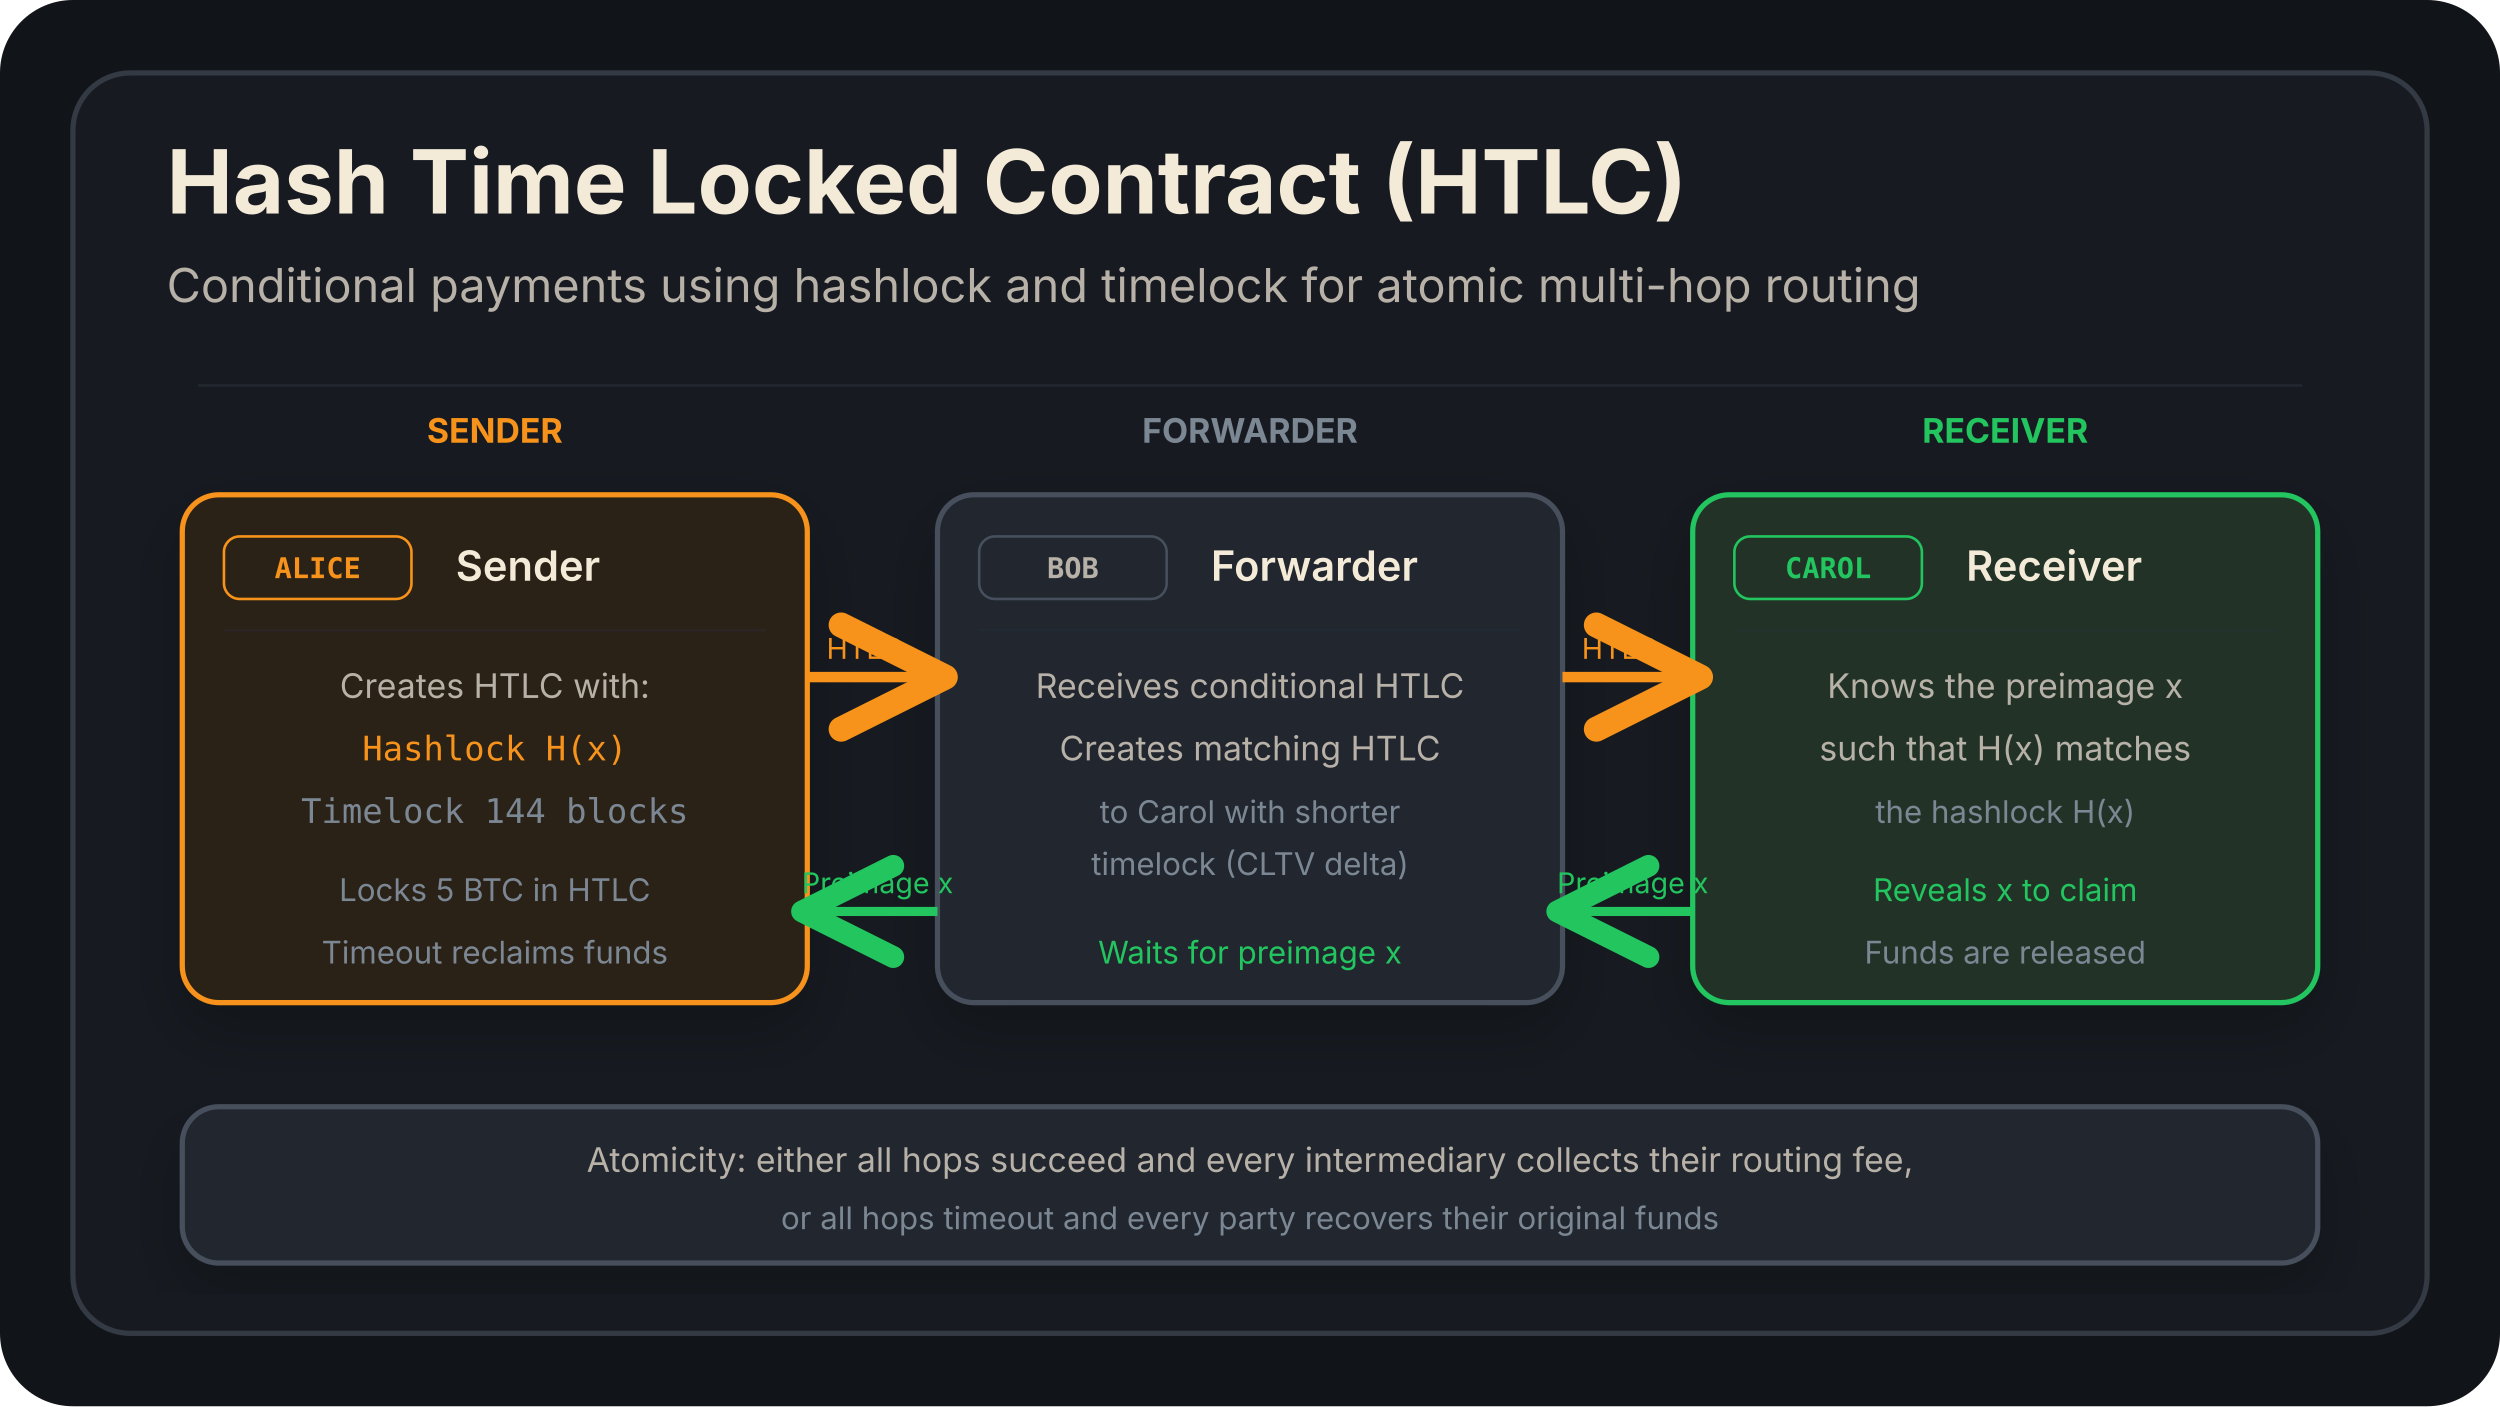
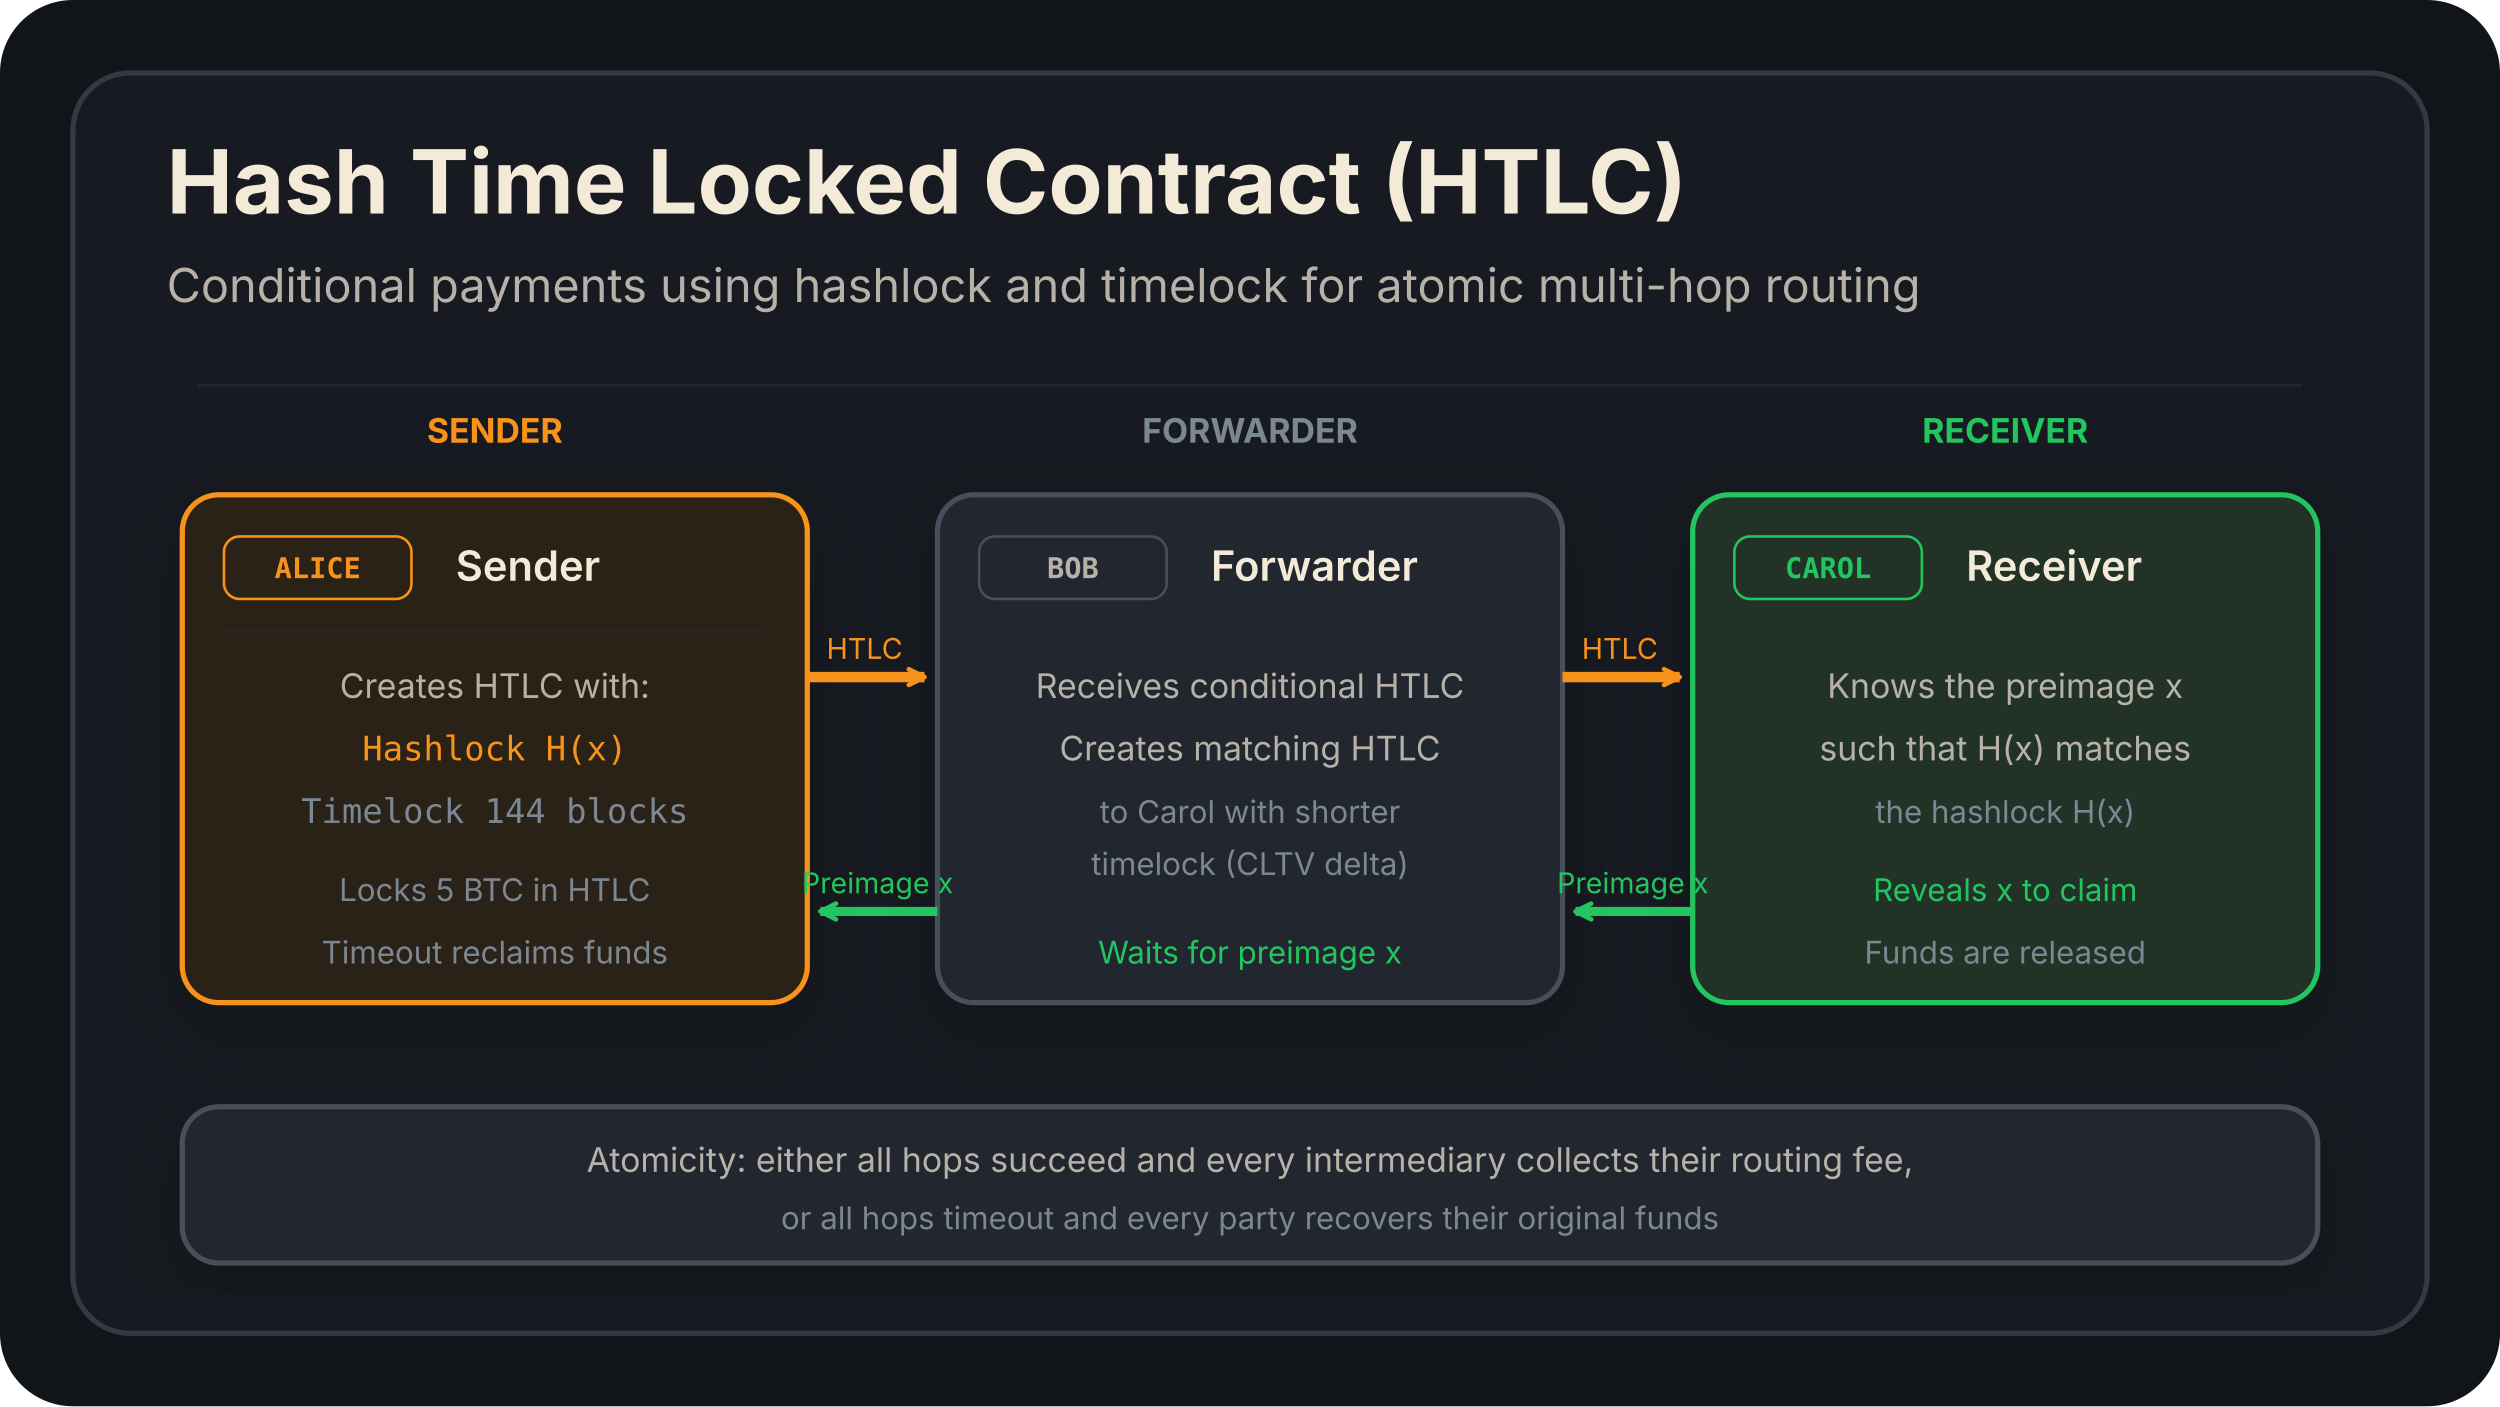
<svg xmlns="http://www.w3.org/2000/svg" width="960" height="540" viewBox="0 0 960 540" fill="none" role="img" aria-labelledby="title desc">
  <defs>
-     <marker id="arrow-orange" markerWidth="14" markerHeight="14" refX="10" refY="7" orient="auto">
-       <path d="M2 2L12 7L2 12" fill="none" stroke="#F7931A" stroke-width="2.4" stroke-linecap="round" stroke-linejoin="round" />
+     <marker id="arrow-orange" markerWidth="10" markerHeight="10" refX="8" refY="5" orient="auto" markerUnits="userSpaceOnUse">
+       <path d="M2 2L8 5L2 8" fill="none" stroke="#F7931A" stroke-width="1.8" stroke-linecap="round" stroke-linejoin="round" />
    </marker>
-     <marker id="arrow-muted" markerWidth="14" markerHeight="14" refX="10" refY="7" orient="auto">
-       <path d="M2 2L12 7L2 12" fill="none" stroke="#7C8794" stroke-width="2.4" stroke-linecap="round" stroke-linejoin="round" />
+     <marker id="arrow-muted" markerWidth="10" markerHeight="10" refX="8" refY="5" orient="auto" markerUnits="userSpaceOnUse">
+       <path d="M2 2L8 5L2 8" fill="none" stroke="#7C8794" stroke-width="1.8" stroke-linecap="round" stroke-linejoin="round" />
    </marker>
-     <marker id="arrow-green" markerWidth="14" markerHeight="14" refX="10" refY="7" orient="auto">
-       <path d="M2 2L12 7L2 12" fill="none" stroke="#22C55E" stroke-width="2.4" stroke-linecap="round" stroke-linejoin="round" />
+     <marker id="arrow-green" markerWidth="10" markerHeight="10" refX="8" refY="5" orient="auto" markerUnits="userSpaceOnUse">
+       <path d="M2 2L8 5L2 8" fill="none" stroke="#22C55E" stroke-width="1.8" stroke-linecap="round" stroke-linejoin="round" />
    </marker>
    <filter id="soft" x="-20%" y="-20%" width="140%" height="140%">
      <feDropShadow dx="0" dy="10" stdDeviation="12" flood-color="#000000" flood-opacity="0.24" />
    </filter>
  </defs>
  <rect width="960" height="540" rx="28" fill="#111418" />
  <rect x="28" y="28" width="904" height="484" rx="22" fill="#171B21" stroke="#343A44" stroke-width="2" />
  <text x="64" y="82" fill="#F4EAD8" font-family="Inter, Arial, sans-serif" font-size="34" font-weight="700">Hash Time Locked Contract (HTLC)</text>
  <text x="64" y="116" fill="#B7B1A8" font-family="Inter, Arial, sans-serif" font-size="18">Conditional payments using hashlock and timelock for atomic multi-hop routing</text>
  <g stroke="#28313B" stroke-width="1" opacity="0.55">
    <path d="M76 148H884" />
  </g>
  <text x="190" y="170" text-anchor="middle" fill="#F7931A" font-family="Inter, Arial, sans-serif" font-size="13" font-weight="700">SENDER</text>
  <text x="480" y="170" text-anchor="middle" fill="#7C8794" font-family="Inter, Arial, sans-serif" font-size="13" font-weight="700">FORWARDER</text>
  <text x="770" y="170" text-anchor="middle" fill="#22C55E" font-family="Inter, Arial, sans-serif" font-size="13" font-weight="700">RECEIVER</text>
  <g filter="url(#soft)">
    <rect x="70" y="190" width="240" height="195" rx="14" fill="#2A2116" stroke="#F7931A" stroke-width="2" />
    <rect x="86" y="206" width="72" height="24" rx="6" fill="#2A2116" stroke="#F7931A" stroke-width="1" />
    <text x="122" y="222" text-anchor="middle" fill="#F7931A" font-family="JetBrains Mono, monospace" font-size="11" font-weight="700">ALICE</text>
    <text x="175" y="223" fill="#F4EAD8" font-family="Inter, Arial, sans-serif" font-size="16" font-weight="600">Sender</text>
    <g stroke="#28313B" stroke-width="1" opacity="0.4">
      <path d="M86 242H294" />
    </g>
    <text x="190" y="268" text-anchor="middle" fill="#B7B1A8" font-family="Inter, Arial, sans-serif" font-size="13">Creates HTLC with:</text>
    <text x="190" y="292" text-anchor="middle" fill="#F7931A" font-family="JetBrains Mono, monospace" font-size="13">Hashlock H(x)</text>
    <text x="190" y="316" text-anchor="middle" fill="#7C8794" font-family="JetBrains Mono, monospace" font-size="13">Timelock 144 blocks</text>
    <text x="190" y="346" text-anchor="middle" fill="#7C8794" font-family="Inter, Arial, sans-serif" font-size="12">Locks 5 BTC in HTLC</text>
    <text x="190" y="370" text-anchor="middle" fill="#7C8794" font-family="Inter, Arial, sans-serif" font-size="12">Timeout reclaims funds</text>
  </g>
  <g filter="url(#soft)">
    <rect x="360" y="190" width="240" height="195" rx="14" fill="#20252D" stroke="#46505C" stroke-width="2" />
    <rect x="376" y="206" width="72" height="24" rx="6" fill="#20252D" stroke="#46505C" stroke-width="1" />
    <text x="412" y="222" text-anchor="middle" fill="#B7B1A8" font-family="JetBrains Mono, monospace" font-size="11" font-weight="700">BOB</text>
    <text x="465" y="223" fill="#F4EAD8" font-family="Inter, Arial, sans-serif" font-size="16" font-weight="600">Forwarder</text>
    <g stroke="#28313B" stroke-width="1" opacity="0.4">
      <path d="M376 242H584" />
    </g>
    <text x="480" y="268" text-anchor="middle" fill="#B7B1A8" font-family="Inter, Arial, sans-serif" font-size="13">Receives conditional HTLC</text>
    <text x="480" y="292" text-anchor="middle" fill="#B7B1A8" font-family="Inter, Arial, sans-serif" font-size="13">Creates matching HTLC</text>
    <text x="480" y="316" text-anchor="middle" fill="#7C8794" font-family="Inter, Arial, sans-serif" font-size="12">to Carol with shorter</text>
    <text x="480" y="336" text-anchor="middle" fill="#7C8794" font-family="Inter, Arial, sans-serif" font-size="12">timelock (CLTV delta)</text>
    <text x="480" y="370" text-anchor="middle" fill="#22C55E" font-family="Inter, Arial, sans-serif" font-size="12">Waits for preimage x</text>
  </g>
  <g filter="url(#soft)">
    <rect x="650" y="190" width="240" height="195" rx="14" fill="#203327" stroke="#22C55E" stroke-width="2" />
    <rect x="666" y="206" width="72" height="24" rx="6" fill="#203327" stroke="#22C55E" stroke-width="1" />
    <text x="702" y="222" text-anchor="middle" fill="#22C55E" font-family="JetBrains Mono, monospace" font-size="11" font-weight="700">CAROL</text>
    <text x="755" y="223" fill="#F4EAD8" font-family="Inter, Arial, sans-serif" font-size="16" font-weight="600">Receiver</text>
    <g stroke="#28313B" stroke-width="1" opacity="0.4">
      <path d="M666 242H874" />
    </g>
    <text x="770" y="268" text-anchor="middle" fill="#B7B1A8" font-family="Inter, Arial, sans-serif" font-size="13">Knows the preimage x</text>
    <text x="770" y="292" text-anchor="middle" fill="#B7B1A8" font-family="Inter, Arial, sans-serif" font-size="13">such that H(x) matches</text>
    <text x="770" y="316" text-anchor="middle" fill="#7C8794" font-family="Inter, Arial, sans-serif" font-size="12">the hashlock H(x)</text>
    <text x="770" y="346" text-anchor="middle" fill="#22C55E" font-family="Inter, Arial, sans-serif" font-size="12">Reveals x to claim</text>
    <text x="770" y="370" text-anchor="middle" fill="#7C8794" font-family="Inter, Arial, sans-serif" font-size="12">Funds are released</text>
  </g>
  <g stroke="#F7931A" stroke-width="4" marker-end="url(#arrow-orange)">
    <path d="M310 260L355 260" />
    <path d="M600 260L645 260" />
  </g>
  <text x="332" y="253" text-anchor="middle" fill="#F7931A" font-family="Inter, Arial, sans-serif" font-size="11">HTLC</text>
  <text x="622" y="253" text-anchor="middle" fill="#F7931A" font-family="Inter, Arial, sans-serif" font-size="11">HTLC</text>
  <g stroke="#22C55E" stroke-width="3.5" marker-end="url(#arrow-green)">
    <path d="M650 350L605 350" />
    <path d="M360 350L315 350" />
  </g>
  <text x="627" y="343" text-anchor="middle" fill="#22C55E" font-family="Inter, Arial, sans-serif" font-size="11">Preimage x</text>
  <text x="337" y="343" text-anchor="middle" fill="#22C55E" font-family="Inter, Arial, sans-serif" font-size="11">Preimage x</text>
  <g filter="url(#soft)">
    <rect x="70" y="425" width="820" height="60" rx="14" fill="#20252D" stroke="#46505C" stroke-width="2" />
    <text x="480" y="450" text-anchor="middle" fill="#B7B1A8" font-family="Inter, Arial, sans-serif" font-size="13">Atomicity: either all hops succeed and every intermediary collects their routing fee,</text>
    <text x="480" y="472" text-anchor="middle" fill="#7C8794" font-family="Inter, Arial, sans-serif" font-size="12">or all hops timeout and every party recovers their original funds</text>
  </g>
</svg>
